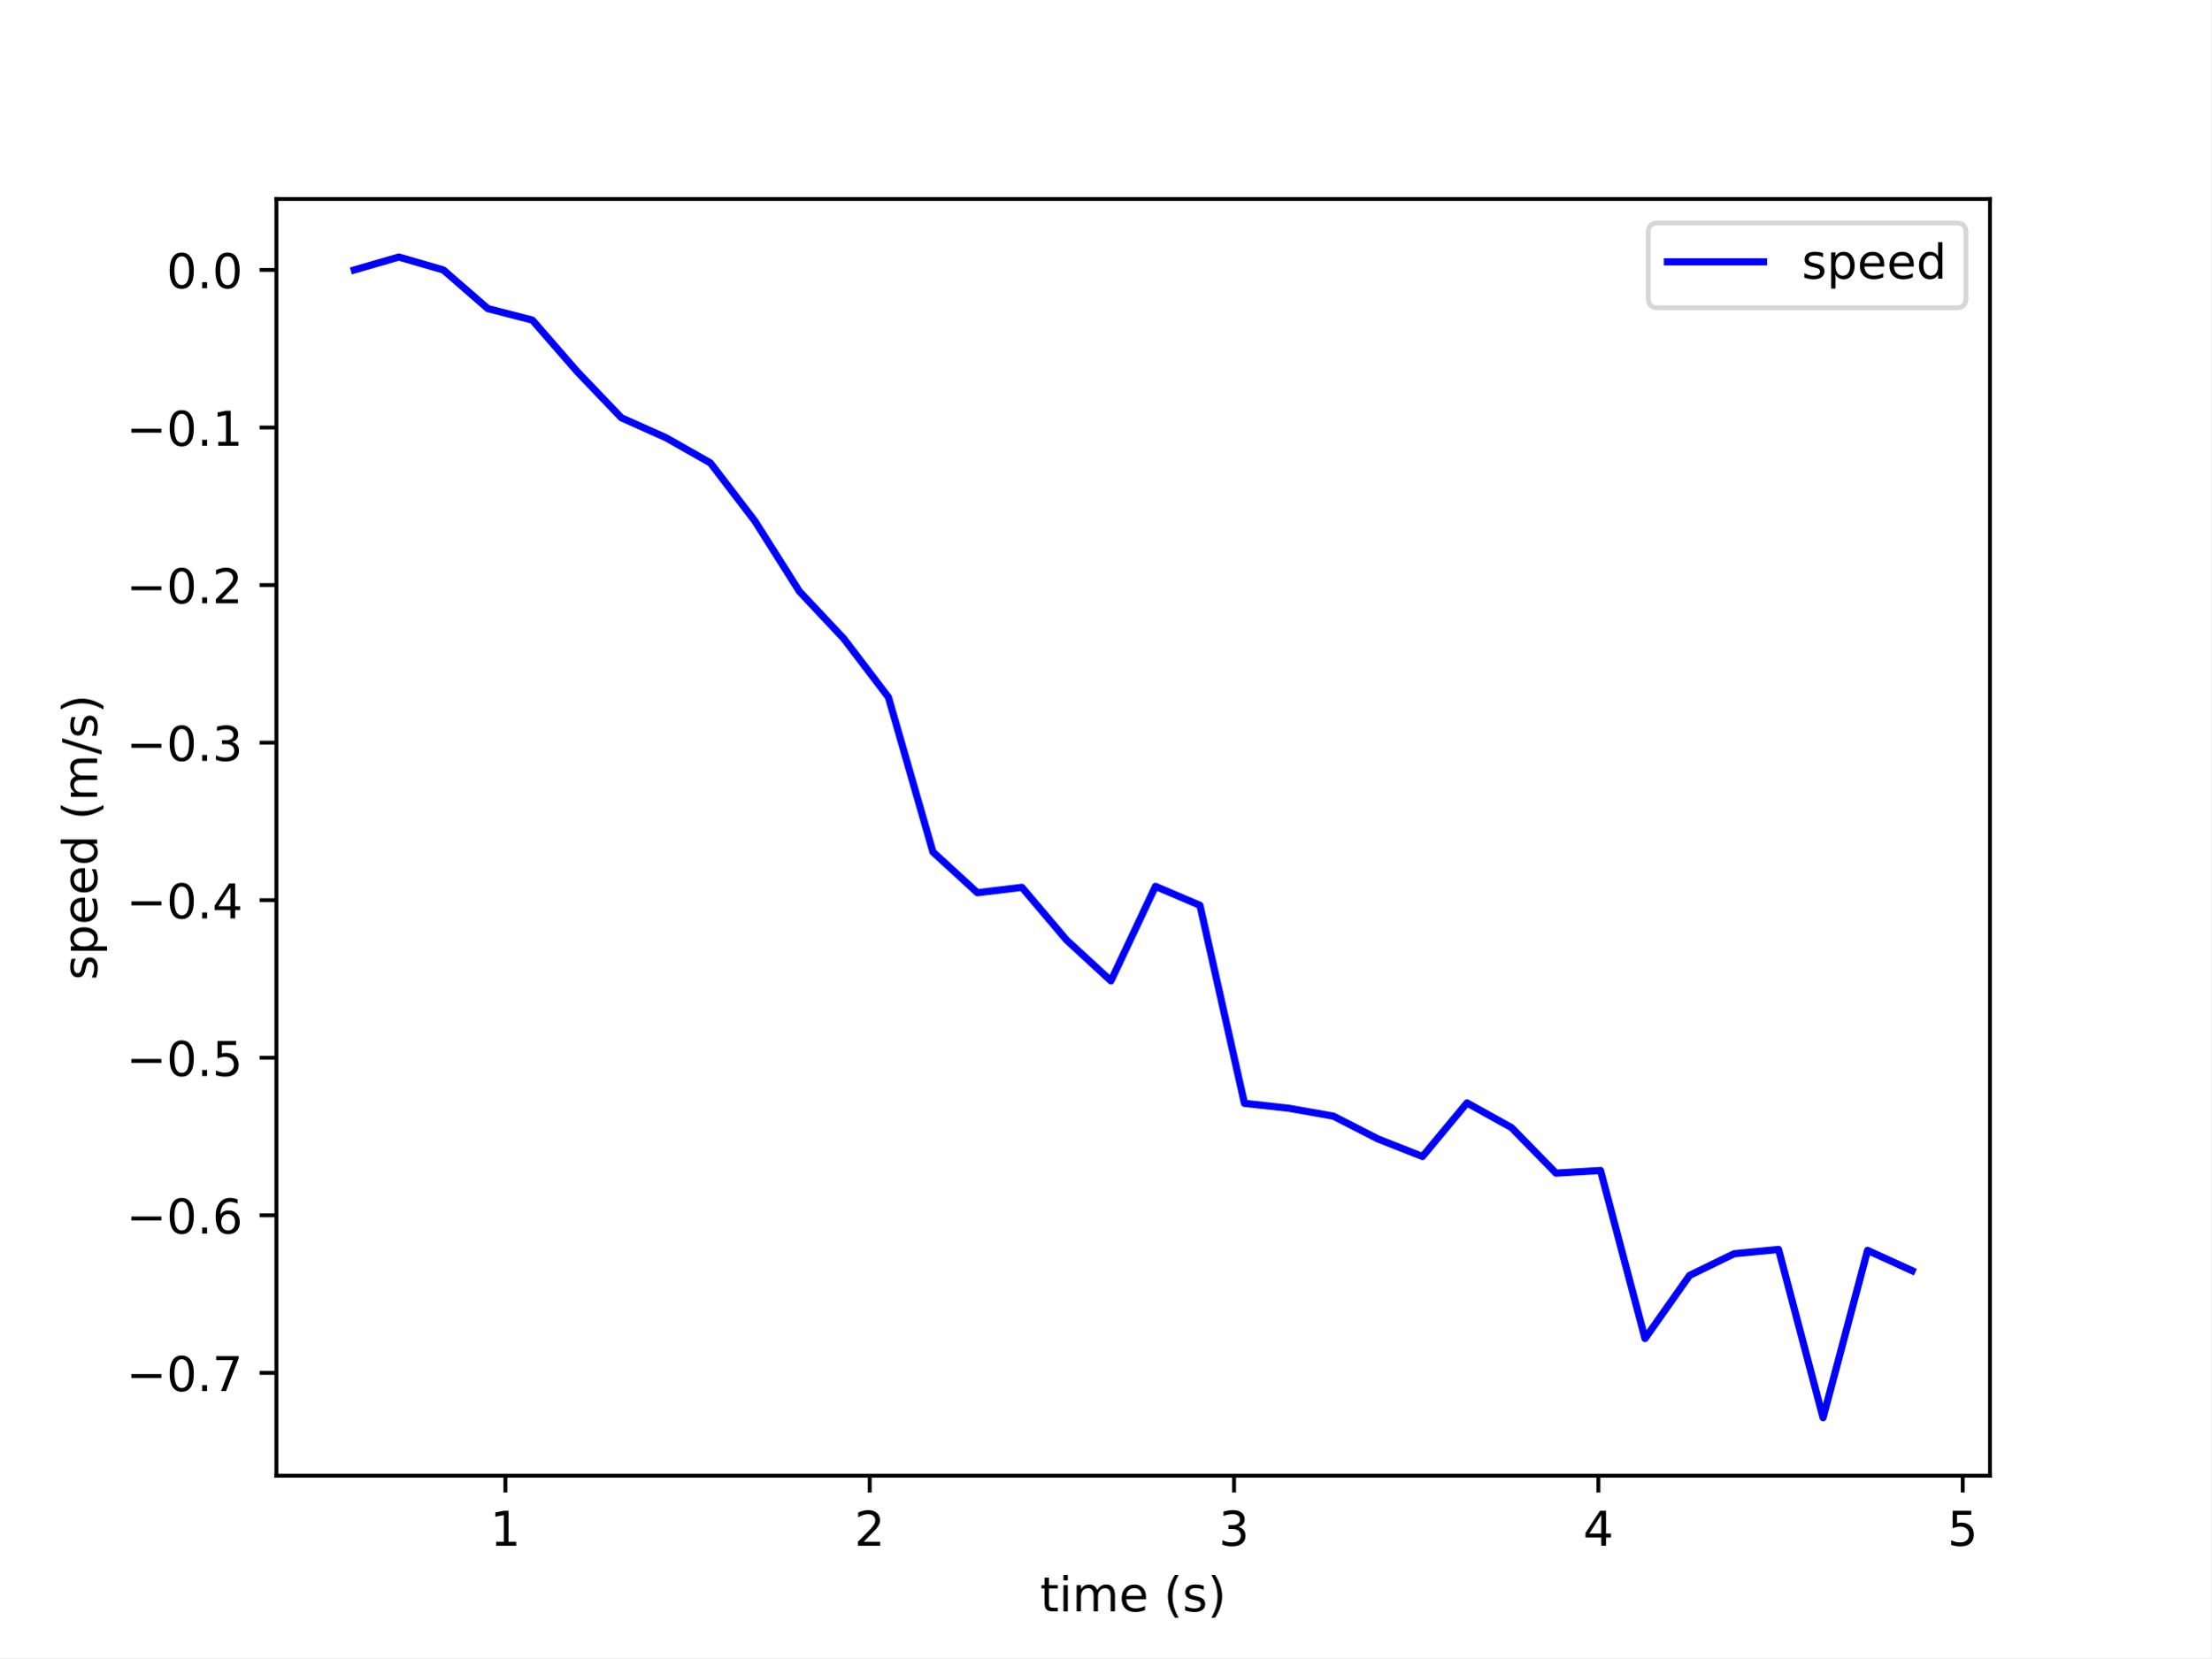
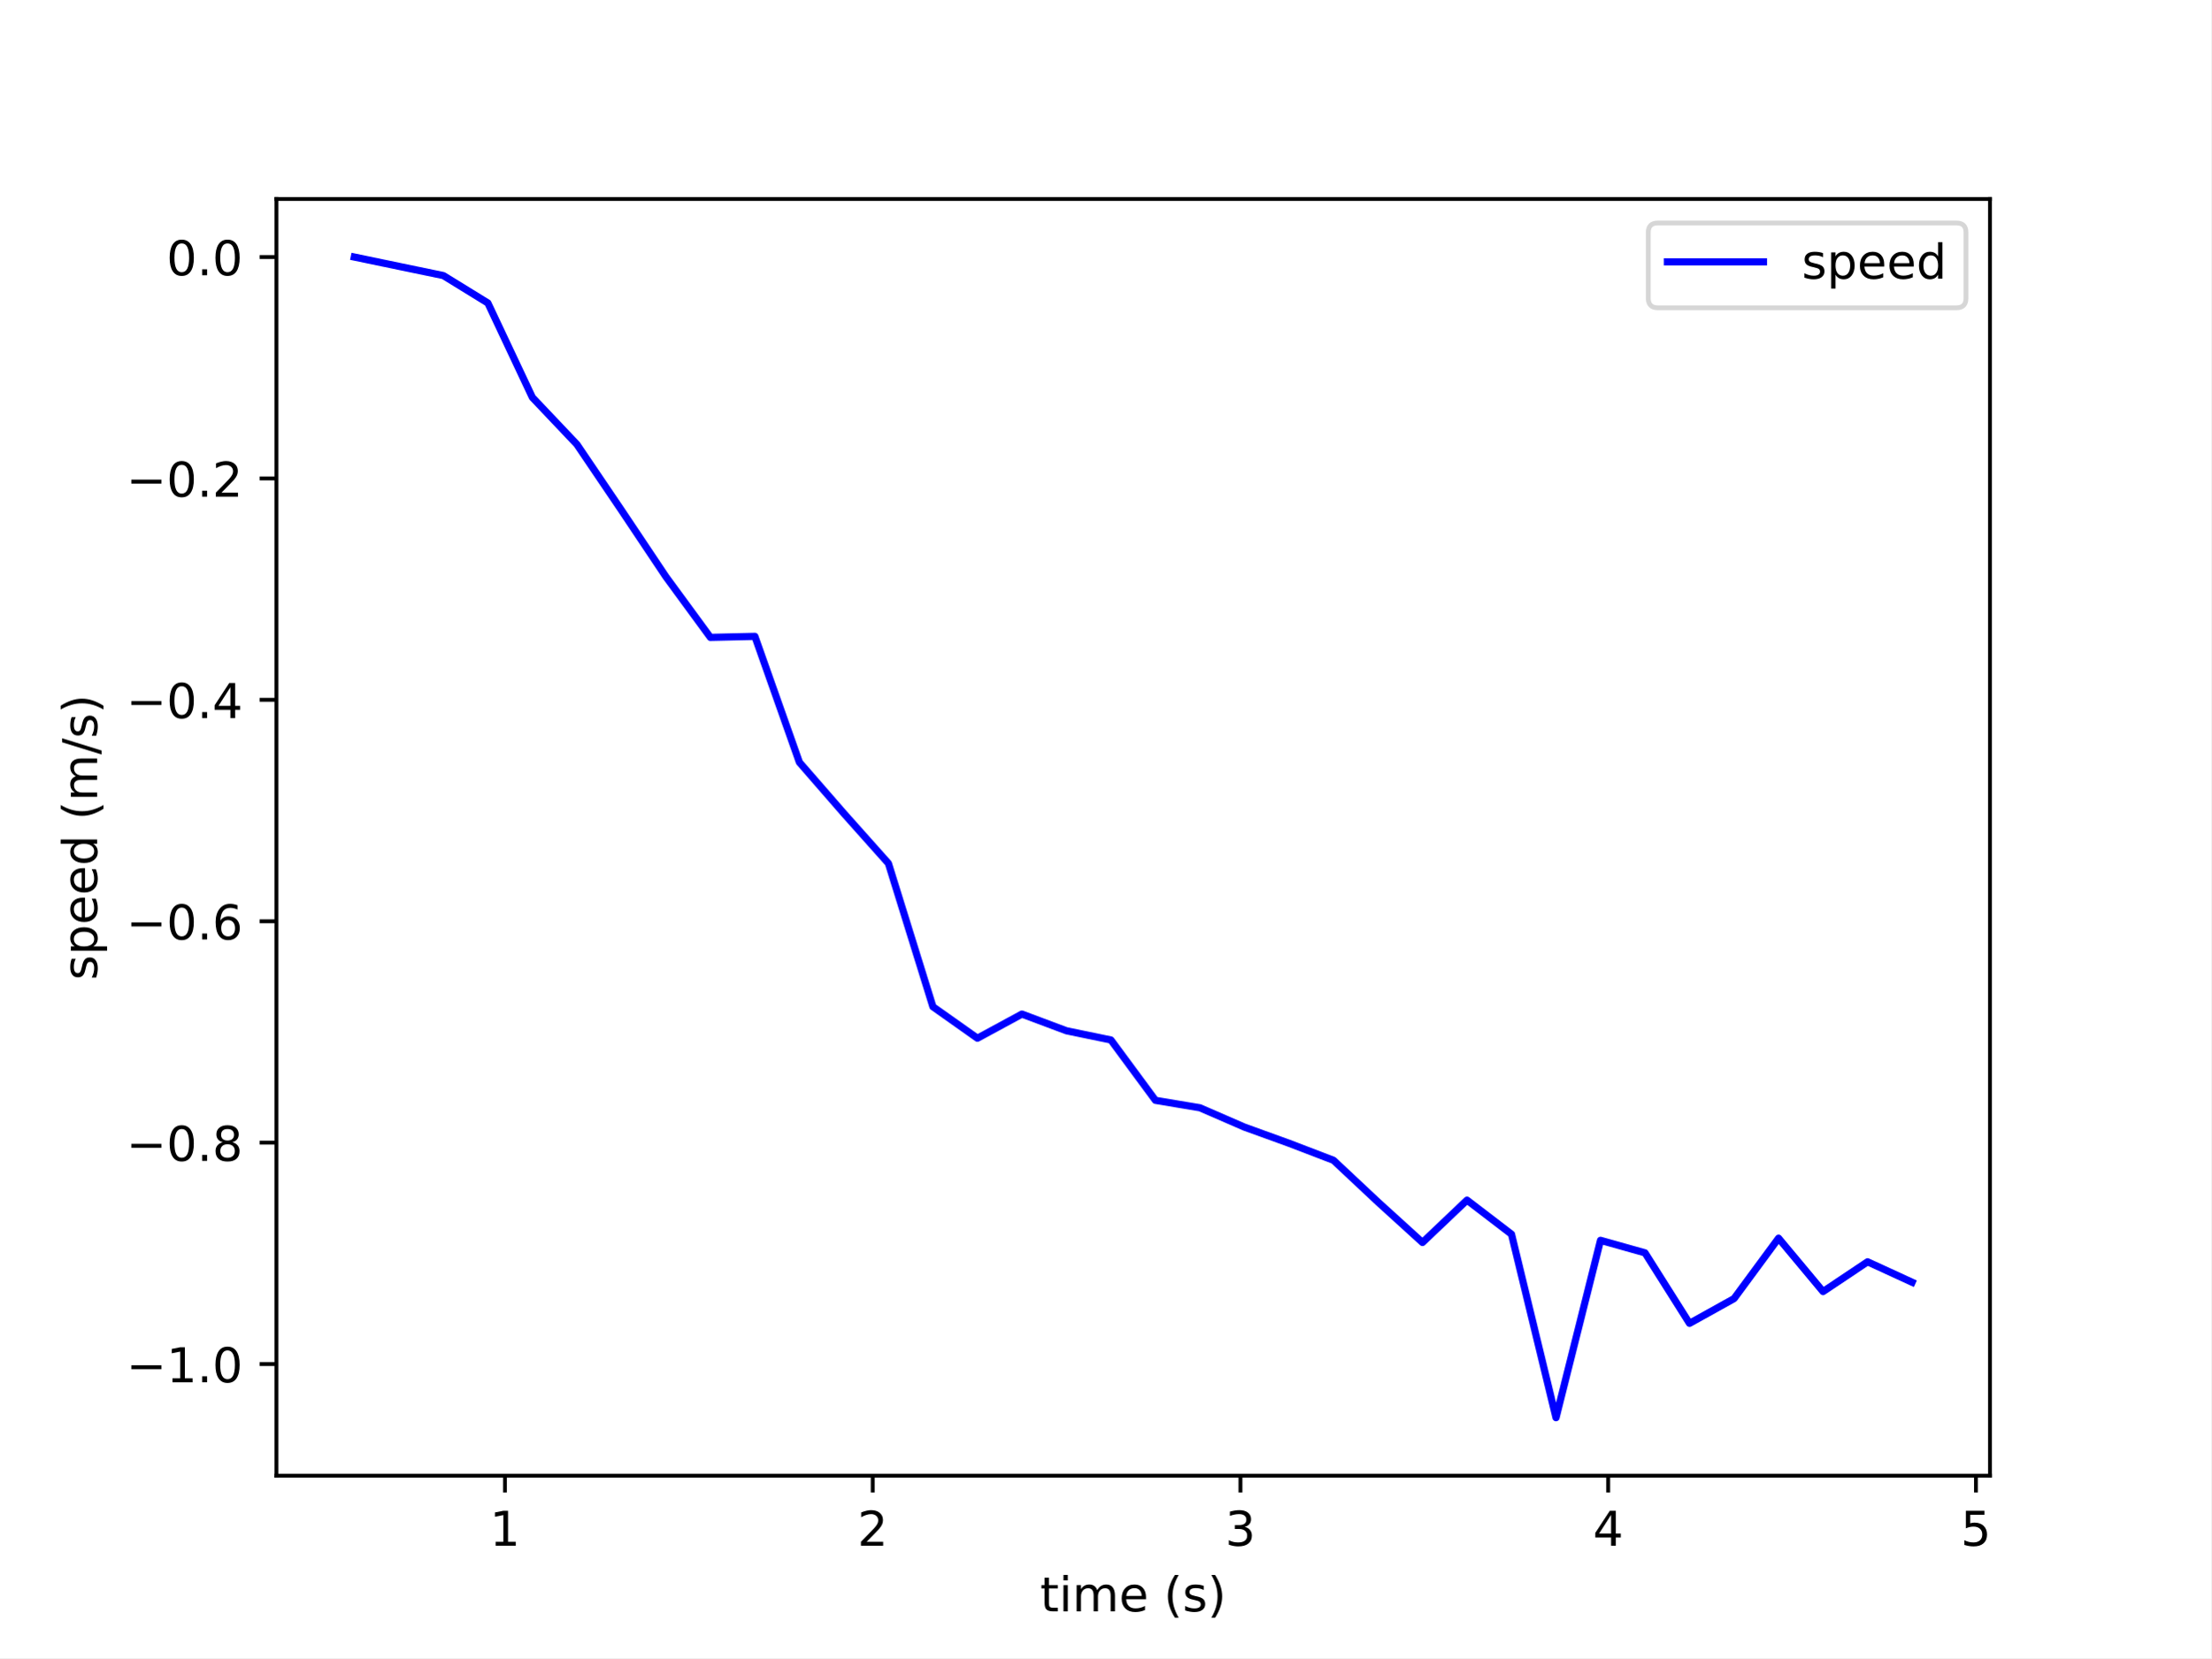
<svg xmlns="http://www.w3.org/2000/svg" xmlns:xlink="http://www.w3.org/1999/xlink" width="460.8pt" height="345.6pt" viewBox="0 0 460.8 345.6" version="1.1">
  <defs>
    <style type="text/css">*{stroke-linejoin: round; stroke-linecap: butt}</style>
  </defs>
  <g id="figure_1">
    <g id="patch_1">
      <path d="M 0 345.6  L 460.8 345.6  L 460.8 0  L 0 0  z " style="fill: #ffffff" />
    </g>
    <g id="axes_1">
      <g id="patch_2">
        <path d="M 57.6 307.584  L 414.72 307.584  L 414.72 41.472  L 57.6 41.472  z " style="fill: #ffffff" />
      </g>
      <g id="matplotlib.axis_1">
        <g id="xtick_1">
          <g id="line2d_1">
            <defs>
-               <path id="m430db681fa" d="M 0 0  L 0 3.5  " style="stroke: #000000; stroke-width: 0.8" />
-             </defs>
-             <g>
-               <use xlink:href="#m430db681fa" x="105.321" y="307.584" style="stroke: #000000; stroke-width: 0.8" />
+               <path id="m3ff6af784f" d="M 0 0  L 0 3.5  " style="stroke: #000000; stroke-width: 0.8" />
+             </defs>
+             <g>
+               <use xlink:href="#m3ff6af784f" x="105.23" y="307.584" style="stroke: #000000; stroke-width: 0.8" />
            </g>
          </g>
          <g id="text_1">
-             <g transform="translate(102.1399 322.1824) scale(0.1 -0.1)">
+             <g transform="translate(102.049 322.1824) scale(0.1 -0.1)">
              <defs>
                <path id="DejaVuSans-31" d="M 794 531  L 1825 531  L 1825 4091  L 703 3866  L 703 4441  L 1819 4666  L 2450 4666  L 2450 531  L 3481 531  L 3481 0  L 794 0  L 794 531  z " transform="scale(0.015625)" />
              </defs>
              <use xlink:href="#DejaVuSans-31" />
            </g>
          </g>
        </g>
        <g id="xtick_2">
          <g id="line2d_2">
            <g>
-               <use xlink:href="#m430db681fa" x="181.252" y="307.584" style="stroke: #000000; stroke-width: 0.8" />
+               <use xlink:href="#m3ff6af784f" x="181.872" y="307.584" style="stroke: #000000; stroke-width: 0.8" />
            </g>
          </g>
          <g id="text_2">
-             <g transform="translate(178.071 322.1824) scale(0.1 -0.1)">
+             <g transform="translate(178.6907 322.1824) scale(0.1 -0.1)">
              <defs>
                <path id="DejaVuSans-32" d="M 1228 531  L 3431 531  L 3431 0  L 469 0  L 469 531  Q 828 903 1448 1529  Q 2069 2156 2228 2338  Q 2531 2678 2651 2914  Q 2772 3150 2772 3378  Q 2772 3750 2511 3984  Q 2250 4219 1831 4219  Q 1534 4219 1204 4116  Q 875 4013 500 3803  L 500 4441  Q 881 4594 1212 4672  Q 1544 4750 1819 4750  Q 2544 4750 2975 4387  Q 3406 4025 3406 3419  Q 3406 3131 3298 2873  Q 3191 2616 2906 2266  Q 2828 2175 2409 1742  Q 1991 1309 1228 531  z " transform="scale(0.015625)" />
              </defs>
              <use xlink:href="#DejaVuSans-32" />
            </g>
          </g>
        </g>
        <g id="xtick_3">
          <g id="line2d_3">
            <g>
-               <use xlink:href="#m430db681fa" x="257.183" y="307.584" style="stroke: #000000; stroke-width: 0.8" />
+               <use xlink:href="#m3ff6af784f" x="258.514" y="307.584" style="stroke: #000000; stroke-width: 0.8" />
            </g>
          </g>
          <g id="text_3">
-             <g transform="translate(254.0021 322.1824) scale(0.1 -0.1)">
+             <g transform="translate(255.3324 322.1824) scale(0.1 -0.1)">
              <defs>
                <path id="DejaVuSans-33" d="M 2597 2516  Q 3050 2419 3304 2112  Q 3559 1806 3559 1356  Q 3559 666 3084 287  Q 2609 -91 1734 -91  Q 1441 -91 1130 -33  Q 819 25 488 141  L 488 750  Q 750 597 1062 519  Q 1375 441 1716 441  Q 2309 441 2620 675  Q 2931 909 2931 1356  Q 2931 1769 2642 2001  Q 2353 2234 1838 2234  L 1294 2234  L 1294 2753  L 1863 2753  Q 2328 2753 2575 2939  Q 2822 3125 2822 3475  Q 2822 3834 2567 4026  Q 2313 4219 1838 4219  Q 1578 4219 1281 4162  Q 984 4106 628 3988  L 628 4550  Q 988 4650 1302 4700  Q 1616 4750 1894 4750  Q 2613 4750 3031 4423  Q 3450 4097 3450 3541  Q 3450 3153 3228 2886  Q 3006 2619 2597 2516  z " transform="scale(0.015625)" />
              </defs>
              <use xlink:href="#DejaVuSans-33" />
            </g>
          </g>
        </g>
        <g id="xtick_4">
          <g id="line2d_4">
            <g>
-               <use xlink:href="#m430db681fa" x="333.114" y="307.584" style="stroke: #000000; stroke-width: 0.8" />
+               <use xlink:href="#m3ff6af784f" x="335.155" y="307.584" style="stroke: #000000; stroke-width: 0.8" />
            </g>
          </g>
          <g id="text_4">
-             <g transform="translate(329.9331 322.1824) scale(0.1 -0.1)">
+             <g transform="translate(331.9741 322.1824) scale(0.1 -0.1)">
              <defs>
                <path id="DejaVuSans-34" d="M 2419 4116  L 825 1625  L 2419 1625  L 2419 4116  z M 2253 4666  L 3047 4666  L 3047 1625  L 3713 1625  L 3713 1100  L 3047 1100  L 3047 0  L 2419 0  L 2419 1100  L 313 1100  L 313 1709  L 2253 4666  z " transform="scale(0.015625)" />
              </defs>
              <use xlink:href="#DejaVuSans-34" />
            </g>
          </g>
        </g>
        <g id="xtick_5">
          <g id="line2d_5">
            <g>
-               <use xlink:href="#m430db681fa" x="409.045" y="307.584" style="stroke: #000000; stroke-width: 0.8" />
+               <use xlink:href="#m3ff6af784f" x="411.797" y="307.584" style="stroke: #000000; stroke-width: 0.8" />
            </g>
          </g>
          <g id="text_5">
-             <g transform="translate(405.8642 322.1824) scale(0.1 -0.1)">
+             <g transform="translate(408.6158 322.1824) scale(0.1 -0.1)">
              <defs>
                <path id="DejaVuSans-35" d="M 691 4666  L 3169 4666  L 3169 4134  L 1269 4134  L 1269 2991  Q 1406 3038 1543 3061  Q 1681 3084 1819 3084  Q 2600 3084 3056 2656  Q 3513 2228 3513 1497  Q 3513 744 3044 326  Q 2575 -91 1722 -91  Q 1428 -91 1123 -41  Q 819 9 494 109  L 494 744  Q 775 591 1075 516  Q 1375 441 1709 441  Q 2250 441 2565 725  Q 2881 1009 2881 1497  Q 2881 1984 2565 2268  Q 2250 2553 1709 2553  Q 1456 2553 1204 2497  Q 953 2441 691 2322  L 691 4666  z " transform="scale(0.015625)" />
              </defs>
              <use xlink:href="#DejaVuSans-35" />
            </g>
          </g>
        </g>
        <g id="text_6">
          <g transform="translate(216.7686 335.8606) scale(0.1 -0.1)">
            <defs>
              <path id="DejaVuSans-74" d="M 1172 4494  L 1172 3500  L 2356 3500  L 2356 3053  L 1172 3053  L 1172 1153  Q 1172 725 1289 603  Q 1406 481 1766 481  L 2356 481  L 2356 0  L 1766 0  Q 1100 0 847 248  Q 594 497 594 1153  L 594 3053  L 172 3053  L 172 3500  L 594 3500  L 594 4494  L 1172 4494  z " transform="scale(0.015625)" />
              <path id="DejaVuSans-69" d="M 603 3500  L 1178 3500  L 1178 0  L 603 0  L 603 3500  z M 603 4863  L 1178 4863  L 1178 4134  L 603 4134  L 603 4863  z " transform="scale(0.015625)" />
              <path id="DejaVuSans-6d" d="M 3328 2828  Q 3544 3216 3844 3400  Q 4144 3584 4550 3584  Q 5097 3584 5394 3201  Q 5691 2819 5691 2113  L 5691 0  L 5113 0  L 5113 2094  Q 5113 2597 4934 2840  Q 4756 3084 4391 3084  Q 3944 3084 3684 2787  Q 3425 2491 3425 1978  L 3425 0  L 2847 0  L 2847 2094  Q 2847 2600 2669 2842  Q 2491 3084 2119 3084  Q 1678 3084 1418 2786  Q 1159 2488 1159 1978  L 1159 0  L 581 0  L 581 3500  L 1159 3500  L 1159 2956  Q 1356 3278 1631 3431  Q 1906 3584 2284 3584  Q 2666 3584 2933 3390  Q 3200 3197 3328 2828  z " transform="scale(0.015625)" />
              <path id="DejaVuSans-65" d="M 3597 1894  L 3597 1613  L 953 1613  Q 991 1019 1311 708  Q 1631 397 2203 397  Q 2534 397 2845 478  Q 3156 559 3463 722  L 3463 178  Q 3153 47 2828 -22  Q 2503 -91 2169 -91  Q 1331 -91 842 396  Q 353 884 353 1716  Q 353 2575 817 3079  Q 1281 3584 2069 3584  Q 2775 3584 3186 3129  Q 3597 2675 3597 1894  z M 3022 2063  Q 3016 2534 2758 2815  Q 2500 3097 2075 3097  Q 1594 3097 1305 2825  Q 1016 2553 972 2059  L 3022 2063  z " transform="scale(0.015625)" />
              <path id="DejaVuSans-20" transform="scale(0.015625)" />
              <path id="DejaVuSans-28" d="M 1984 4856  Q 1566 4138 1362 3434  Q 1159 2731 1159 2009  Q 1159 1288 1364 580  Q 1569 -128 1984 -844  L 1484 -844  Q 1016 -109 783 600  Q 550 1309 550 2009  Q 550 2706 781 3412  Q 1013 4119 1484 4856  L 1984 4856  z " transform="scale(0.015625)" />
              <path id="DejaVuSans-73" d="M 2834 3397  L 2834 2853  Q 2591 2978 2328 3040  Q 2066 3103 1784 3103  Q 1356 3103 1142 2972  Q 928 2841 928 2578  Q 928 2378 1081 2264  Q 1234 2150 1697 2047  L 1894 2003  Q 2506 1872 2764 1633  Q 3022 1394 3022 966  Q 3022 478 2636 193  Q 2250 -91 1575 -91  Q 1294 -91 989 -36  Q 684 19 347 128  L 347 722  Q 666 556 975 473  Q 1284 391 1588 391  Q 1994 391 2212 530  Q 2431 669 2431 922  Q 2431 1156 2273 1281  Q 2116 1406 1581 1522  L 1381 1569  Q 847 1681 609 1914  Q 372 2147 372 2553  Q 372 3047 722 3315  Q 1072 3584 1716 3584  Q 2034 3584 2315 3537  Q 2597 3491 2834 3397  z " transform="scale(0.015625)" />
              <path id="DejaVuSans-29" d="M 513 4856  L 1013 4856  Q 1481 4119 1714 3412  Q 1947 2706 1947 2009  Q 1947 1309 1714 600  Q 1481 -109 1013 -844  L 513 -844  Q 928 -128 1133 580  Q 1338 1288 1338 2009  Q 1338 2731 1133 3434  Q 928 4138 513 4856  z " transform="scale(0.015625)" />
            </defs>
            <use xlink:href="#DejaVuSans-74" />
            <use xlink:href="#DejaVuSans-69" x="39.209" />
            <use xlink:href="#DejaVuSans-6d" x="66.992" />
            <use xlink:href="#DejaVuSans-65" x="164.404" />
            <use xlink:href="#DejaVuSans-20" x="225.928" />
            <use xlink:href="#DejaVuSans-28" x="257.715" />
            <use xlink:href="#DejaVuSans-73" x="296.729" />
            <use xlink:href="#DejaVuSans-29" x="348.828" />
          </g>
        </g>
      </g>
      <g id="matplotlib.axis_2">
        <g id="ytick_1">
          <g id="line2d_6">
            <defs>
-               <path id="m48e8af689c" d="M 0 0  L -3.5 0  " style="stroke: #000000; stroke-width: 0.8" />
-             </defs>
-             <g>
-               <use xlink:href="#m48e8af689c" x="57.6" y="286.151" style="stroke: #000000; stroke-width: 0.8" />
+               <path id="m4113dcbd52" d="M 0 0  L -3.5 0  " style="stroke: #000000; stroke-width: 0.8" />
+             </defs>
+             <g>
+               <use xlink:href="#m4113dcbd52" x="57.6" y="284.312" style="stroke: #000000; stroke-width: 0.8" />
            </g>
          </g>
          <g id="text_7">
-             <g transform="translate(26.31719 289.9498) scale(0.1 -0.1)">
+             <g transform="translate(26.31719 288.111) scale(0.1 -0.1)">
              <defs>
                <path id="DejaVuSans-2212" d="M 678 2272  L 4684 2272  L 4684 1741  L 678 1741  L 678 2272  z " transform="scale(0.015625)" />
+                 <path id="DejaVuSans-2e" d="M 684 794  L 1344 794  L 1344 0  L 684 0  L 684 794  z " transform="scale(0.015625)" />
                <path id="DejaVuSans-30" d="M 2034 4250  Q 1547 4250 1301 3770  Q 1056 3291 1056 2328  Q 1056 1369 1301 889  Q 1547 409 2034 409  Q 2525 409 2770 889  Q 3016 1369 3016 2328  Q 3016 3291 2770 3770  Q 2525 4250 2034 4250  z M 2034 4750  Q 2819 4750 3233 4129  Q 3647 3509 3647 2328  Q 3647 1150 3233 529  Q 2819 -91 2034 -91  Q 1250 -91 836 529  Q 422 1150 422 2328  Q 422 3509 836 4129  Q 1250 4750 2034 4750  z " transform="scale(0.015625)" />
-                 <path id="DejaVuSans-2e" d="M 684 794  L 1344 794  L 1344 0  L 684 0  L 684 794  z " transform="scale(0.015625)" />
-                 <path id="DejaVuSans-37" d="M 525 4666  L 3525 4666  L 3525 4397  L 1831 0  L 1172 0  L 2766 4134  L 525 4134  L 525 4666  z " transform="scale(0.015625)" />
-               </defs>
-               <use xlink:href="#DejaVuSans-2212" />
-               <use xlink:href="#DejaVuSans-30" x="83.789" />
-               <use xlink:href="#DejaVuSans-2e" x="147.412" />
-               <use xlink:href="#DejaVuSans-37" x="179.199" />
+               </defs>
+               <use xlink:href="#DejaVuSans-2212" />
+               <use xlink:href="#DejaVuSans-31" x="83.789" />
+               <use xlink:href="#DejaVuSans-2e" x="147.412" />
+               <use xlink:href="#DejaVuSans-30" x="179.199" />
            </g>
          </g>
        </g>
        <g id="ytick_2">
          <g id="line2d_7">
            <g>
-               <use xlink:href="#m48e8af689c" x="57.6" y="253.309" style="stroke: #000000; stroke-width: 0.8" />
+               <use xlink:href="#m4113dcbd52" x="57.6" y="238.163" style="stroke: #000000; stroke-width: 0.8" />
            </g>
          </g>
          <g id="text_8">
-             <g transform="translate(26.31719 257.1083) scale(0.1 -0.1)">
-               <defs>
-                 <path id="DejaVuSans-36" d="M 2113 2584  Q 1688 2584 1439 2293  Q 1191 2003 1191 1497  Q 1191 994 1439 701  Q 1688 409 2113 409  Q 2538 409 2786 701  Q 3034 994 3034 1497  Q 3034 2003 2786 2293  Q 2538 2584 2113 2584  z M 3366 4563  L 3366 3988  Q 3128 4100 2886 4159  Q 2644 4219 2406 4219  Q 1781 4219 1451 3797  Q 1122 3375 1075 2522  Q 1259 2794 1537 2939  Q 1816 3084 2150 3084  Q 2853 3084 3261 2657  Q 3669 2231 3669 1497  Q 3669 778 3244 343  Q 2819 -91 2113 -91  Q 1303 -91 875 529  Q 447 1150 447 2328  Q 447 3434 972 4092  Q 1497 4750 2381 4750  Q 2619 4750 2861 4703  Q 3103 4656 3366 4563  z " transform="scale(0.015625)" />
-               </defs>
-               <use xlink:href="#DejaVuSans-2212" />
-               <use xlink:href="#DejaVuSans-30" x="83.789" />
-               <use xlink:href="#DejaVuSans-2e" x="147.412" />
-               <use xlink:href="#DejaVuSans-36" x="179.199" />
+             <g transform="translate(26.31719 241.9623) scale(0.1 -0.1)">
+               <defs>
+                 <path id="DejaVuSans-38" d="M 2034 2216  Q 1584 2216 1326 1975  Q 1069 1734 1069 1313  Q 1069 891 1326 650  Q 1584 409 2034 409  Q 2484 409 2743 651  Q 3003 894 3003 1313  Q 3003 1734 2745 1975  Q 2488 2216 2034 2216  z M 1403 2484  Q 997 2584 770 2862  Q 544 3141 544 3541  Q 544 4100 942 4425  Q 1341 4750 2034 4750  Q 2731 4750 3128 4425  Q 3525 4100 3525 3541  Q 3525 3141 3298 2862  Q 3072 2584 2669 2484  Q 3125 2378 3379 2068  Q 3634 1759 3634 1313  Q 3634 634 3220 271  Q 2806 -91 2034 -91  Q 1263 -91 848 271  Q 434 634 434 1313  Q 434 1759 690 2068  Q 947 2378 1403 2484  z M 1172 3481  Q 1172 3119 1398 2916  Q 1625 2713 2034 2713  Q 2441 2713 2670 2916  Q 2900 3119 2900 3481  Q 2900 3844 2670 4047  Q 2441 4250 2034 4250  Q 1625 4250 1398 4047  Q 1172 3844 1172 3481  z " transform="scale(0.015625)" />
+               </defs>
+               <use xlink:href="#DejaVuSans-2212" />
+               <use xlink:href="#DejaVuSans-30" x="83.789" />
+               <use xlink:href="#DejaVuSans-2e" x="147.412" />
+               <use xlink:href="#DejaVuSans-38" x="179.199" />
            </g>
          </g>
        </g>
        <g id="ytick_3">
          <g id="line2d_8">
            <g>
-               <use xlink:href="#m48e8af689c" x="57.6" y="220.468" style="stroke: #000000; stroke-width: 0.8" />
+               <use xlink:href="#m4113dcbd52" x="57.6" y="192.014" style="stroke: #000000; stroke-width: 0.8" />
            </g>
          </g>
          <g id="text_9">
-             <g transform="translate(26.31719 224.2668) scale(0.1 -0.1)">
-               <use xlink:href="#DejaVuSans-2212" />
-               <use xlink:href="#DejaVuSans-30" x="83.789" />
-               <use xlink:href="#DejaVuSans-2e" x="147.412" />
-               <use xlink:href="#DejaVuSans-35" x="179.199" />
+             <g transform="translate(26.31719 195.8135) scale(0.1 -0.1)">
+               <defs>
+                 <path id="DejaVuSans-36" d="M 2113 2584  Q 1688 2584 1439 2293  Q 1191 2003 1191 1497  Q 1191 994 1439 701  Q 1688 409 2113 409  Q 2538 409 2786 701  Q 3034 994 3034 1497  Q 3034 2003 2786 2293  Q 2538 2584 2113 2584  z M 3366 4563  L 3366 3988  Q 3128 4100 2886 4159  Q 2644 4219 2406 4219  Q 1781 4219 1451 3797  Q 1122 3375 1075 2522  Q 1259 2794 1537 2939  Q 1816 3084 2150 3084  Q 2853 3084 3261 2657  Q 3669 2231 3669 1497  Q 3669 778 3244 343  Q 2819 -91 2113 -91  Q 1303 -91 875 529  Q 447 1150 447 2328  Q 447 3434 972 4092  Q 1497 4750 2381 4750  Q 2619 4750 2861 4703  Q 3103 4656 3366 4563  z " transform="scale(0.015625)" />
+               </defs>
+               <use xlink:href="#DejaVuSans-2212" />
+               <use xlink:href="#DejaVuSans-30" x="83.789" />
+               <use xlink:href="#DejaVuSans-2e" x="147.412" />
+               <use xlink:href="#DejaVuSans-36" x="179.199" />
            </g>
          </g>
        </g>
        <g id="ytick_4">
          <g id="line2d_9">
            <g>
-               <use xlink:href="#m48e8af689c" x="57.6" y="187.626" style="stroke: #000000; stroke-width: 0.8" />
+               <use xlink:href="#m4113dcbd52" x="57.6" y="145.866" style="stroke: #000000; stroke-width: 0.8" />
            </g>
          </g>
          <g id="text_10">
-             <g transform="translate(26.31719 191.4254) scale(0.1 -0.1)">
+             <g transform="translate(26.31719 149.6647) scale(0.1 -0.1)">
              <use xlink:href="#DejaVuSans-2212" />
              <use xlink:href="#DejaVuSans-30" x="83.789" />
              <use xlink:href="#DejaVuSans-2e" x="147.412" />
              <use xlink:href="#DejaVuSans-34" x="179.199" />
            </g>
          </g>
        </g>
        <g id="ytick_5">
          <g id="line2d_10">
            <g>
-               <use xlink:href="#m48e8af689c" x="57.6" y="154.785" style="stroke: #000000; stroke-width: 0.8" />
+               <use xlink:href="#m4113dcbd52" x="57.6" y="99.717" style="stroke: #000000; stroke-width: 0.8" />
            </g>
          </g>
          <g id="text_11">
-             <g transform="translate(26.31719 158.5839) scale(0.1 -0.1)">
-               <use xlink:href="#DejaVuSans-2212" />
-               <use xlink:href="#DejaVuSans-30" x="83.789" />
-               <use xlink:href="#DejaVuSans-2e" x="147.412" />
-               <use xlink:href="#DejaVuSans-33" x="179.199" />
+             <g transform="translate(26.31719 103.516) scale(0.1 -0.1)">
+               <use xlink:href="#DejaVuSans-2212" />
+               <use xlink:href="#DejaVuSans-30" x="83.789" />
+               <use xlink:href="#DejaVuSans-2e" x="147.412" />
+               <use xlink:href="#DejaVuSans-32" x="179.199" />
            </g>
          </g>
        </g>
        <g id="ytick_6">
          <g id="line2d_11">
            <g>
-               <use xlink:href="#m48e8af689c" x="57.6" y="121.943" style="stroke: #000000; stroke-width: 0.8" />
+               <use xlink:href="#m4113dcbd52" x="57.6" y="53.568" style="stroke: #000000; stroke-width: 0.8" />
            </g>
          </g>
          <g id="text_12">
-             <g transform="translate(26.31719 125.7424) scale(0.1 -0.1)">
-               <use xlink:href="#DejaVuSans-2212" />
-               <use xlink:href="#DejaVuSans-30" x="83.789" />
-               <use xlink:href="#DejaVuSans-2e" x="147.412" />
-               <use xlink:href="#DejaVuSans-32" x="179.199" />
-             </g>
-           </g>
-         </g>
-         <g id="ytick_7">
-           <g id="line2d_12">
-             <g>
-               <use xlink:href="#m48e8af689c" x="57.6" y="89.102" style="stroke: #000000; stroke-width: 0.8" />
-             </g>
-           </g>
-           <g id="text_13">
-             <g transform="translate(26.31719 92.90097) scale(0.1 -0.1)">
-               <use xlink:href="#DejaVuSans-2212" />
-               <use xlink:href="#DejaVuSans-30" x="83.789" />
-               <use xlink:href="#DejaVuSans-2e" x="147.412" />
-               <use xlink:href="#DejaVuSans-31" x="179.199" />
-             </g>
-           </g>
-         </g>
-         <g id="ytick_8">
-           <g id="line2d_13">
-             <g>
-               <use xlink:href="#m48e8af689c" x="57.6" y="56.26" style="stroke: #000000; stroke-width: 0.8" />
-             </g>
-           </g>
-           <g id="text_14">
-             <g transform="translate(34.69687 60.0595) scale(0.1 -0.1)">
+             <g transform="translate(34.69687 57.36722) scale(0.1 -0.1)">
              <use xlink:href="#DejaVuSans-30" />
              <use xlink:href="#DejaVuSans-2e" x="63.623" />
              <use xlink:href="#DejaVuSans-30" x="95.41" />
            </g>
          </g>
        </g>
-         <g id="text_15">
+         <g id="text_13">
          <g transform="translate(20.2375 204.2842) rotate(-90) scale(0.1 -0.1)">
            <defs>
              <path id="DejaVuSans-70" d="M 1159 525  L 1159 -1331  L 581 -1331  L 581 3500  L 1159 3500  L 1159 2969  Q 1341 3281 1617 3432  Q 1894 3584 2278 3584  Q 2916 3584 3314 3078  Q 3713 2572 3713 1747  Q 3713 922 3314 415  Q 2916 -91 2278 -91  Q 1894 -91 1617 61  Q 1341 213 1159 525  z M 3116 1747  Q 3116 2381 2855 2742  Q 2594 3103 2138 3103  Q 1681 3103 1420 2742  Q 1159 2381 1159 1747  Q 1159 1113 1420 752  Q 1681 391 2138 391  Q 2594 391 2855 752  Q 3116 1113 3116 1747  z " transform="scale(0.015625)" />
              <path id="DejaVuSans-64" d="M 2906 2969  L 2906 4863  L 3481 4863  L 3481 0  L 2906 0  L 2906 525  Q 2725 213 2448 61  Q 2172 -91 1784 -91  Q 1150 -91 751 415  Q 353 922 353 1747  Q 353 2572 751 3078  Q 1150 3584 1784 3584  Q 2172 3584 2448 3432  Q 2725 3281 2906 2969  z M 947 1747  Q 947 1113 1208 752  Q 1469 391 1925 391  Q 2381 391 2643 752  Q 2906 1113 2906 1747  Q 2906 2381 2643 2742  Q 2381 3103 1925 3103  Q 1469 3103 1208 2742  Q 947 2381 947 1747  z " transform="scale(0.015625)" />
              <path id="DejaVuSans-2f" d="M 1625 4666  L 2156 4666  L 531 -594  L 0 -594  L 1625 4666  z " transform="scale(0.015625)" />
            </defs>
            <use xlink:href="#DejaVuSans-73" />
            <use xlink:href="#DejaVuSans-70" x="52.1" />
            <use xlink:href="#DejaVuSans-65" x="115.576" />
            <use xlink:href="#DejaVuSans-65" x="177.1" />
            <use xlink:href="#DejaVuSans-64" x="238.623" />
            <use xlink:href="#DejaVuSans-20" x="302.1" />
            <use xlink:href="#DejaVuSans-28" x="333.887" />
            <use xlink:href="#DejaVuSans-6d" x="372.9" />
            <use xlink:href="#DejaVuSans-2f" x="470.312" />
            <use xlink:href="#DejaVuSans-73" x="504.004" />
            <use xlink:href="#DejaVuSans-29" x="556.104" />
          </g>
        </g>
      </g>
-       <g id="line2d_14">
-         <path d="M 73.833 56.26  L 83.109 53.568  L 92.384 56.26  L 101.66 64.318  L 110.936 66.709  L 120.212 77.373  L 129.488 87.07  L 138.764 91.216  L 148.039 96.478  L 157.315 108.6  L 166.591 123.256  L 175.867 133.136  L 185.143 145.317  L 194.419 177.576  L 203.695 186.073  L 212.97 184.953  L 222.246 195.905  L 231.522 204.444  L 240.798 184.744  L 250.074 188.696  L 259.35 229.974  L 268.625 230.997  L 277.901 232.647  L 287.177 237.402  L 296.453 241.054  L 305.729 229.882  L 315.005 235.034  L 324.281 244.522  L 333.556 243.97  L 342.832 278.985  L 352.108 265.839  L 361.384 261.323  L 370.66 260.425  L 379.936 295.488  L 389.211 260.623  L 398.487 264.856  " clip-path="url(#pbdcb3e5ddb)" style="fill: none; stroke: #0000ff; stroke-width: 1.5; stroke-linecap: square" />
+       <g id="line2d_12">
+         <path d="M 73.833 53.568  L 83.109 55.502  L 92.384 57.43  L 101.66 63.142  L 110.936 82.824  L 120.212 92.608  L 129.488 106.315  L 138.764 120.19  L 148.039 132.847  L 157.315 132.635  L 166.591 158.883  L 175.867 169.546  L 185.143 179.949  L 194.419 209.835  L 203.695 216.4  L 212.97 211.37  L 222.246 214.846  L 231.522 216.765  L 240.798 229.346  L 250.074 230.902  L 259.35 234.932  L 268.625 238.289  L 277.901 241.843  L 287.177 250.54  L 296.453 258.973  L 305.729 250.15  L 315.005 257.25  L 324.281 295.488  L 333.556 258.527  L 342.832 261.139  L 352.108 275.83  L 361.384 270.674  L 370.66 258.083  L 379.936 269.205  L 389.211 263.002  L 398.487 267.268  " clip-path="url(#p499e3fcb19)" style="fill: none; stroke: #0000ff; stroke-width: 1.5; stroke-linecap: square" />
      </g>
      <g id="patch_3">
        <path d="M 57.6 307.584  L 57.6 41.472  " style="fill: none; stroke: #000000; stroke-width: 0.8; stroke-linejoin: miter; stroke-linecap: square" />
      </g>
      <g id="patch_4">
        <path d="M 414.72 307.584  L 414.72 41.472  " style="fill: none; stroke: #000000; stroke-width: 0.8; stroke-linejoin: miter; stroke-linecap: square" />
      </g>
      <g id="patch_5">
        <path d="M 57.6 307.584  L 414.72 307.584  " style="fill: none; stroke: #000000; stroke-width: 0.8; stroke-linejoin: miter; stroke-linecap: square" />
      </g>
      <g id="patch_6">
        <path d="M 57.6 41.472  L 414.72 41.472  " style="fill: none; stroke: #000000; stroke-width: 0.8; stroke-linejoin: miter; stroke-linecap: square" />
      </g>
      <g id="legend_1">
        <g id="patch_7">
          <path d="M 345.507 64.15  L 407.72 64.15  Q 409.72 64.15 409.72 62.15  L 409.72 48.472  Q 409.72 46.472 407.72 46.472  L 345.507 46.472  Q 343.507 46.472 343.507 48.472  L 343.507 62.15  Q 343.507 64.15 345.507 64.15  z " style="fill: #ffffff; opacity: 0.8; stroke: #cccccc; stroke-linejoin: miter" />
        </g>
-         <g id="line2d_15">
+         <g id="line2d_13">
          <path d="M 347.507 54.57  L 357.507 54.57  L 367.507 54.57  " style="fill: none; stroke: #0000ff; stroke-width: 1.5; stroke-linecap: square" />
        </g>
-         <g id="text_16">
+         <g id="text_14">
          <g transform="translate(375.5075 58.07044) scale(0.1 -0.1)">
            <use xlink:href="#DejaVuSans-73" />
            <use xlink:href="#DejaVuSans-70" x="52.1" />
            <use xlink:href="#DejaVuSans-65" x="115.576" />
            <use xlink:href="#DejaVuSans-65" x="177.1" />
            <use xlink:href="#DejaVuSans-64" x="238.623" />
          </g>
        </g>
      </g>
    </g>
  </g>
  <defs>
-     <clipPath id="pbdcb3e5ddb">
+     <clipPath id="p499e3fcb19">
      <rect x="57.6" y="41.472" width="357.12" height="266.112" />
    </clipPath>
  </defs>
</svg>
